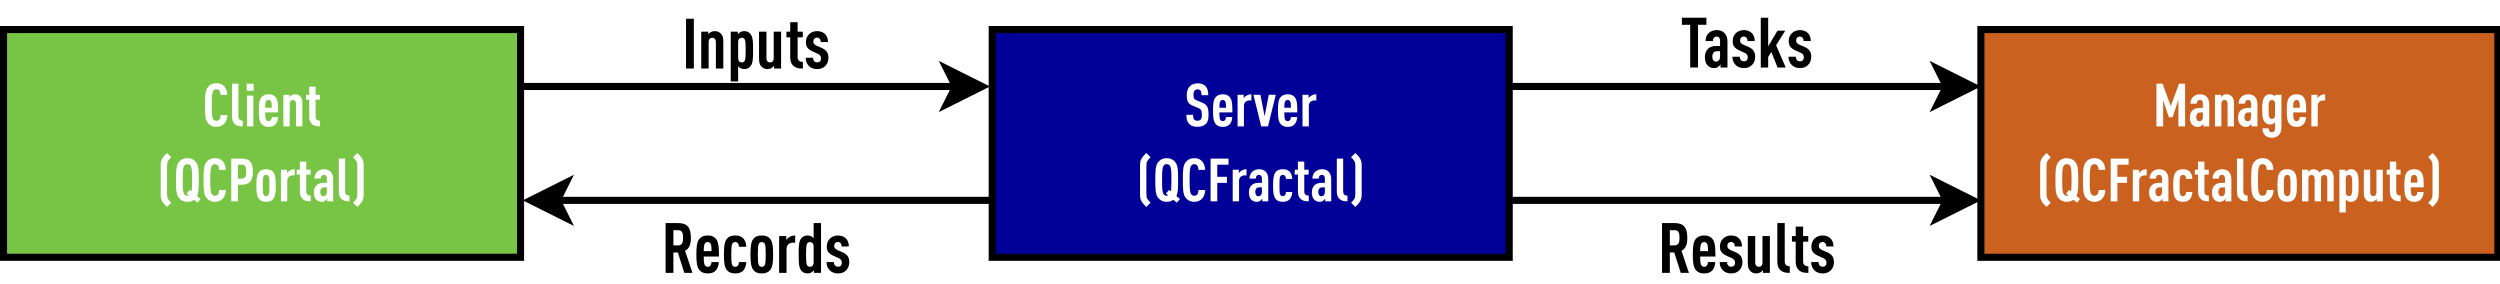
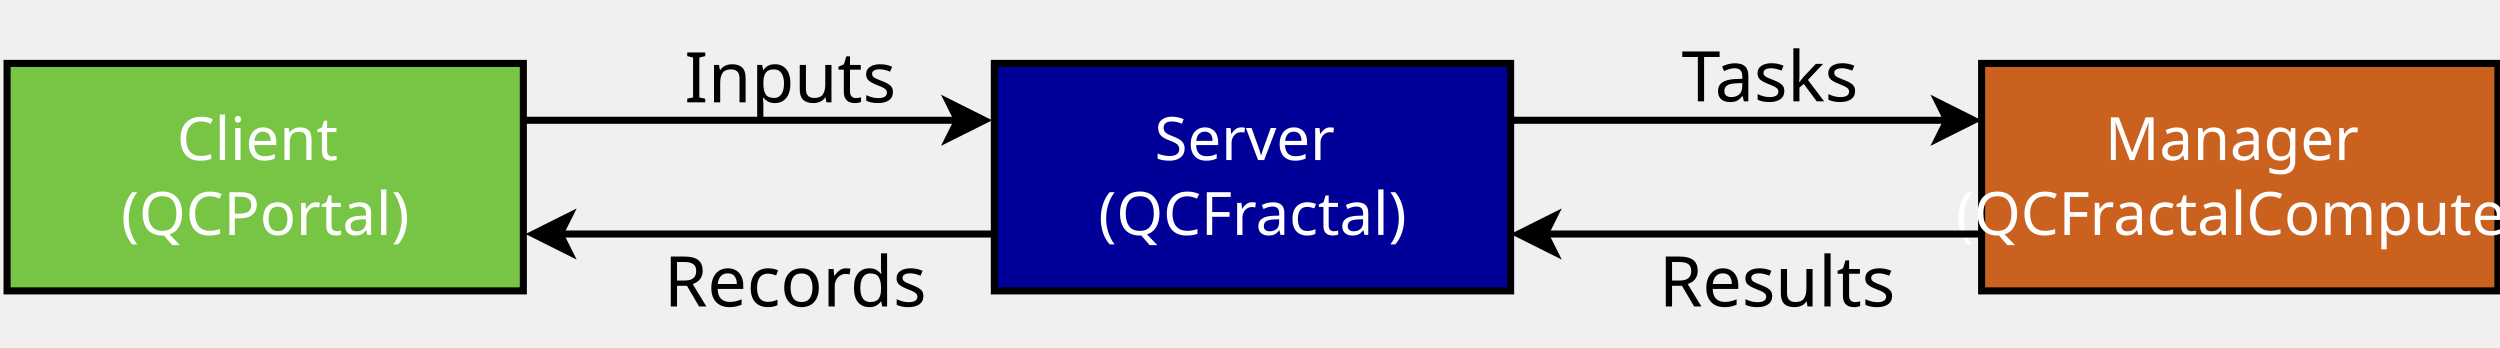
- <svg xmlns="http://www.w3.org/2000/svg" xmlns:xlink="http://www.w3.org/1999/xlink" width="706" height="80" viewBox="0 0 706 80">
-   <defs>
-     <g>
-       <g id="glyph-0-0">
- </g>
-       <g id="glyph-0-1">
-         <path d="M 7 -3.203 L 5.094 -3.203 C 5.078 -2.766 5.016 -2.328 4.812 -2.016 C 4.641 -1.75 4.375 -1.578 3.906 -1.578 C 3.453 -1.578 3.188 -1.766 3.016 -2.031 C 2.656 -2.609 2.594 -3.828 2.594 -6.031 C 2.594 -8.234 2.656 -9.453 3.016 -10.031 C 3.188 -10.297 3.453 -10.484 3.906 -10.484 C 4.375 -10.484 4.625 -10.312 4.797 -10.047 C 5 -9.734 5.062 -9.312 5.078 -8.875 L 6.984 -8.875 C 6.938 -9.938 6.609 -10.859 6.016 -11.422 C 5.469 -11.922 4.828 -12.188 3.906 -12.188 C 2.766 -12.188 2.078 -11.75 1.578 -11.172 C 0.672 -10.156 0.688 -8.391 0.688 -6.016 C 0.688 -3.641 0.672 -1.891 1.578 -0.875 C 2.078 -0.312 2.766 0.141 3.906 0.141 C 4.812 0.141 5.453 -0.141 6 -0.625 C 6.609 -1.188 6.969 -2.109 7 -3.203 Z M 7 -3.203 " />
-       </g>
-       <g id="glyph-0-2">
-         <path d="M 3.844 0 L 3.844 -1.609 C 3.016 -1.609 2.625 -2.016 2.625 -2.812 L 2.625 -12.062 L 0.828 -12.062 L 0.828 -2.703 C 0.828 -1.641 1.172 -0.969 1.734 -0.547 C 2.328 -0.078 3.016 0 3.844 0 Z M 3.844 0 " />
-       </g>
-       <g id="glyph-0-3">
-         <path d="M 2.672 0 L 2.672 -8.688 L 0.875 -8.688 L 0.875 0 Z M 2.766 -10.062 L 2.766 -12.047 L 0.781 -12.047 L 0.781 -10.062 Z M 2.766 -10.062 " />
-       </g>
-       <g id="glyph-0-4">
-         <path d="M 6.078 -3.953 C 6.062 -5.625 6.125 -7.438 5.266 -8.344 C 4.75 -8.906 4.094 -9.062 3.359 -9.062 C 2.625 -9.062 1.984 -8.891 1.438 -8.344 C 0.672 -7.594 0.609 -6.094 0.609 -4.469 C 0.609 -2.844 0.672 -1.359 1.438 -0.594 C 1.984 -0.047 2.547 0.141 3.375 0.141 C 4.156 0.141 4.844 -0.062 5.297 -0.578 C 5.812 -1.141 6.016 -1.875 6.047 -2.625 L 4.266 -2.625 C 4.266 -2.359 4.188 -2 4.047 -1.828 C 3.875 -1.609 3.672 -1.469 3.375 -1.469 C 3.047 -1.469 2.812 -1.625 2.672 -1.828 C 2.453 -2.156 2.406 -2.938 2.406 -3.953 Z M 4.281 -5.266 L 2.406 -5.266 C 2.406 -6.188 2.469 -6.859 2.672 -7.109 C 2.828 -7.312 3.031 -7.469 3.359 -7.469 C 3.672 -7.469 3.875 -7.312 4.031 -7.109 C 4.234 -6.859 4.281 -6.188 4.281 -5.266 Z M 4.281 -5.266 " />
-       </g>
-       <g id="glyph-0-5">
-         <path d="M 6.234 0 L 6.234 -6.438 C 6.234 -7.469 6.078 -7.953 5.719 -8.359 C 5.312 -8.844 4.828 -9.062 4.094 -9.062 C 3.781 -9.062 3.453 -8.984 3.203 -8.828 C 2.984 -8.703 2.766 -8.469 2.609 -8.266 L 2.609 -8.922 L 0.875 -8.922 L 0.875 0 L 2.672 0 L 2.672 -6.422 C 2.672 -7.109 3.062 -7.453 3.562 -7.453 C 4.047 -7.453 4.438 -7.109 4.438 -6.422 L 4.438 0 Z M 6.234 0 " />
-       </g>
-       <g id="glyph-0-6">
-         <path d="M 4.297 0 L 4.297 -1.609 C 3.453 -1.609 3.031 -1.984 3.031 -2.812 L 3.031 -7.547 L 4.266 -7.547 L 4.266 -8.922 L 3.031 -8.922 L 3.031 -11.219 L 1.234 -11.219 L 1.234 -8.922 L 0.328 -8.922 L 0.328 -7.547 L 1.234 -7.547 L 1.234 -2.703 C 1.234 -1.656 1.578 -0.984 2.141 -0.547 C 2.75 -0.062 3.453 0 4.297 0 Z M 4.297 0 " />
-       </g>
-       <g id="glyph-0-7">
-         <path d="M 3.797 0.391 C 3.406 0 3.078 -0.328 2.844 -0.75 C 2.672 -1.047 2.609 -1.531 2.609 -2.141 L 2.609 -9.922 C 2.609 -10.531 2.672 -11.016 2.844 -11.312 C 3.078 -11.734 3.406 -12.062 3.797 -12.453 L 2.594 -13.656 C 2.047 -13.109 1.578 -12.641 1.219 -12.031 C 0.859 -11.406 0.812 -10.703 0.812 -10.031 L 0.812 -2.031 C 0.812 -1.359 0.859 -0.656 1.219 -0.031 C 1.562 0.562 2.047 1.047 2.594 1.594 Z M 3.797 0.391 " />
-       </g>
-       <g id="glyph-0-8">
-         <path d="M 7.641 -0.656 L 6.641 -1.5 C 7.125 -2.562 7.125 -4.047 7.125 -6.031 C 7.125 -8.406 7.141 -10.156 6.25 -11.172 C 5.734 -11.75 5.062 -12.188 3.906 -12.188 C 2.766 -12.188 2.078 -11.75 1.578 -11.172 C 0.672 -10.156 0.688 -8.406 0.688 -6.031 C 0.688 -3.656 0.672 -1.891 1.578 -0.875 C 2.078 -0.312 2.766 0.141 3.906 0.141 C 4.719 0.141 5.312 -0.078 5.781 -0.438 L 6.766 0.391 Z M 5.234 -6.031 C 5.234 -4.406 5.219 -3.484 5.062 -2.828 L 4.578 -3.234 L 3.688 -2.188 L 4.312 -1.656 C 4.203 -1.594 4.078 -1.578 3.906 -1.578 C 3.453 -1.578 3.188 -1.766 3.016 -2.031 C 2.641 -2.609 2.594 -3.812 2.594 -6.031 C 2.594 -8.25 2.641 -9.453 3.016 -10.031 C 3.188 -10.297 3.453 -10.484 3.906 -10.484 C 4.375 -10.484 4.656 -10.297 4.828 -10.031 C 5.203 -9.453 5.234 -8.25 5.234 -6.031 Z M 5.234 -6.031 " />
-       </g>
-       <g id="glyph-0-9">
-         <path d="M 7.141 -8.406 C 7.141 -10.922 6.234 -12.062 4.047 -12.062 L 1.016 -12.062 L 1.016 0 L 2.906 0 L 2.906 -4.703 L 4.047 -4.703 C 6.328 -4.703 7.141 -5.969 7.141 -8.406 Z M 5.25 -8.391 C 5.25 -7.312 5.094 -6.422 4.078 -6.422 L 2.906 -6.422 L 2.906 -10.344 L 4.078 -10.344 C 5.094 -10.344 5.25 -9.453 5.25 -8.391 Z M 5.25 -8.391 " />
-       </g>
-       <g id="glyph-0-10">
-         <path d="M 6.094 -4.469 C 6.094 -5.984 6.031 -7.344 5.469 -8.125 C 4.953 -8.859 4.219 -9.062 3.359 -9.062 C 2.484 -9.062 1.766 -8.859 1.234 -8.125 C 0.672 -7.344 0.609 -5.984 0.609 -4.469 C 0.609 -2.969 0.672 -1.594 1.234 -0.812 C 1.766 -0.078 2.484 0.141 3.359 0.141 C 4.219 0.141 4.953 -0.078 5.469 -0.812 C 6.031 -1.594 6.094 -2.969 6.094 -4.469 Z M 4.297 -4.469 C 4.297 -3.156 4.281 -2.234 4.047 -1.828 C 3.891 -1.594 3.625 -1.469 3.359 -1.469 C 3.078 -1.469 2.812 -1.594 2.656 -1.828 C 2.422 -2.234 2.406 -3.156 2.406 -4.469 C 2.406 -5.797 2.422 -6.688 2.656 -7.094 C 2.812 -7.328 3.078 -7.469 3.359 -7.469 C 3.625 -7.469 3.891 -7.328 4.047 -7.094 C 4.281 -6.688 4.297 -5.797 4.297 -4.469 Z M 4.297 -4.469 " />
-       </g>
-       <g id="glyph-0-11">
-         <path d="M 4.781 -7.312 L 4.781 -9.062 C 4.25 -9.062 3.781 -8.922 3.391 -8.688 C 3.078 -8.5 2.797 -8.25 2.609 -7.984 L 2.609 -8.922 L 0.875 -8.922 L 0.875 0 L 2.672 0 L 2.672 -5.781 C 2.672 -6.734 3.312 -7.312 4.172 -7.312 Z M 4.781 -7.312 " />
-       </g>
-       <g id="glyph-0-12">
-         <path d="M 5.922 0 L 5.922 -6.297 C 5.922 -7.266 5.625 -7.922 5.156 -8.406 C 4.688 -8.875 4 -9.062 3.25 -9.062 C 2.531 -9.062 1.797 -8.75 1.375 -8.328 C 0.812 -7.781 0.609 -7.109 0.609 -6.406 L 2.406 -6.406 C 2.406 -6.781 2.484 -7.031 2.672 -7.234 C 2.812 -7.391 3 -7.484 3.266 -7.484 C 3.828 -7.484 4.125 -7.109 4.125 -6.453 L 4.125 -5.219 L 3.344 -5.219 C 2.297 -5.219 1.734 -5 1.281 -4.609 C 0.75 -4.125 0.453 -3.422 0.453 -2.609 C 0.453 -1.703 0.641 -1.031 1 -0.609 C 1.453 -0.078 1.938 0.141 2.672 0.141 C 3.141 0.141 3.422 0.016 3.688 -0.172 C 3.891 -0.312 4.078 -0.547 4.234 -0.766 L 4.234 0 Z M 4.125 -2.625 C 4.125 -1.891 3.719 -1.438 3.188 -1.438 C 2.578 -1.438 2.25 -1.875 2.25 -2.672 C 2.25 -3.031 2.391 -3.469 2.609 -3.672 C 2.859 -3.906 3.156 -3.953 3.547 -3.953 L 4.125 -3.953 Z M 4.125 -2.625 " />
-       </g>
-       <g id="glyph-0-13">
-         <path d="M 3.688 -2.031 L 3.688 -10.031 C 3.688 -10.703 3.625 -11.406 3.266 -12.031 C 2.938 -12.641 2.438 -13.109 1.906 -13.656 L 0.688 -12.453 C 1.078 -12.062 1.422 -11.734 1.641 -11.312 C 1.828 -11.016 1.891 -10.531 1.891 -9.922 L 1.891 -2.141 C 1.891 -1.531 1.828 -1.047 1.641 -0.75 C 1.422 -0.328 1.078 0 0.688 0.391 L 1.906 1.594 C 2.438 1.047 2.953 0.562 3.266 -0.031 C 3.625 -0.656 3.688 -1.359 3.688 -2.031 Z M 3.688 -2.031 " />
-       </g>
-       <g id="glyph-0-14">
-         <path d="M 9.109 0 L 9.109 -12.062 L 7.391 -12.062 L 5.062 -5.719 L 2.734 -12.062 L 1.016 -12.062 L 1.016 0 L 2.906 0 L 2.906 -7.438 L 4.516 -2.578 L 5.578 -2.578 L 7.219 -7.516 L 7.219 0 Z M 9.109 0 " />
-       </g>
-       <g id="glyph-0-15">
-         <path d="M 6.031 0.172 L 6.031 -8.922 L 4.297 -8.922 L 4.297 -8.344 C 4.172 -8.531 3.969 -8.719 3.781 -8.828 C 3.5 -8.984 3.188 -9.062 2.859 -9.062 C 2.094 -9.062 1.734 -8.875 1.328 -8.406 C 0.766 -7.734 0.609 -6.703 0.609 -4.797 C 0.609 -2.875 0.766 -1.859 1.328 -1.203 C 1.734 -0.734 2.109 -0.547 2.859 -0.547 C 3.219 -0.547 3.484 -0.594 3.719 -0.75 C 3.891 -0.844 4.078 -1.031 4.234 -1.234 L 4.234 0.281 C 4.234 0.844 4.172 1.172 3.984 1.391 C 3.828 1.562 3.609 1.672 3.344 1.672 C 3.062 1.672 2.844 1.578 2.688 1.406 C 2.5 1.188 2.438 0.891 2.438 0.562 L 0.656 0.562 C 0.656 1.297 0.859 1.984 1.406 2.531 C 1.891 3 2.594 3.219 3.344 3.219 C 4.062 3.219 4.812 2.953 5.266 2.484 C 5.766 2 6.031 1.328 6.031 0.172 Z M 4.234 -3.172 C 4.234 -2.797 4.156 -2.547 3.984 -2.359 C 3.828 -2.188 3.594 -2.094 3.344 -2.094 C 3.016 -2.094 2.844 -2.234 2.672 -2.453 C 2.406 -2.812 2.406 -3.672 2.406 -4.781 C 2.406 -5.875 2.406 -6.734 2.672 -7.094 C 2.844 -7.312 3.016 -7.469 3.344 -7.469 C 3.594 -7.469 3.812 -7.391 3.969 -7.219 C 4.125 -7.031 4.234 -6.766 4.234 -6.391 Z M 4.234 -3.172 " />
-       </g>
-       <g id="glyph-0-16">
-         <path d="M 6.078 -10.344 L 6.078 -12.062 L 1.016 -12.062 L 1.016 0 L 2.906 0 L 2.906 -5.219 L 5.641 -5.219 L 5.641 -6.922 L 2.906 -6.922 L 2.906 -10.344 Z M 6.078 -10.344 " />
-       </g>
-       <g id="glyph-0-17">
-         <path d="M 6.031 -2.625 L 4.25 -2.625 C 4.234 -2.328 4.203 -2.016 4.016 -1.781 C 3.875 -1.594 3.656 -1.469 3.359 -1.469 C 3.078 -1.469 2.812 -1.594 2.656 -1.828 C 2.422 -2.25 2.406 -3.156 2.406 -4.469 C 2.406 -5.797 2.422 -6.688 2.656 -7.094 C 2.812 -7.328 3.078 -7.469 3.359 -7.469 C 3.656 -7.469 3.875 -7.344 4.016 -7.141 C 4.203 -6.906 4.234 -6.594 4.25 -6.312 L 6.031 -6.312 C 5.984 -7.078 5.797 -7.891 5.234 -8.438 C 4.703 -8.922 4.109 -9.062 3.359 -9.062 C 2.5 -9.062 1.766 -8.859 1.234 -8.125 C 0.672 -7.344 0.609 -5.984 0.609 -4.469 C 0.609 -2.953 0.672 -1.578 1.234 -0.812 C 1.766 -0.078 2.5 0.141 3.359 0.141 C 4.156 0.141 4.797 -0.062 5.25 -0.531 C 5.734 -1.016 5.984 -1.781 6.031 -2.625 Z M 6.031 -2.625 " />
-       </g>
-       <g id="glyph-0-18">
-         <path d="M 9.812 0 L 9.812 -6.438 C 9.812 -7.469 9.641 -7.953 9.281 -8.359 C 8.875 -8.844 8.422 -9.062 7.594 -9.062 C 7.312 -9.062 6.906 -8.984 6.641 -8.828 C 6.344 -8.656 6.062 -8.406 5.844 -8.141 C 5.453 -8.703 4.812 -9.062 4.094 -9.062 C 3.781 -9.062 3.453 -8.984 3.203 -8.828 C 2.984 -8.703 2.766 -8.469 2.609 -8.266 L 2.609 -8.922 L 0.875 -8.922 L 0.875 0 L 2.672 0 L 2.672 -6.422 C 2.672 -7.109 3.062 -7.453 3.562 -7.453 C 4.047 -7.453 4.438 -7.109 4.438 -6.422 L 4.438 0 L 6.234 0 L 6.234 -6.422 C 6.234 -7.109 6.625 -7.453 7.109 -7.453 C 7.609 -7.453 8.016 -7.109 8.016 -6.422 L 8.016 0 Z M 9.812 0 " />
-       </g>
-       <g id="glyph-0-19">
-         <path d="M 6.297 -4.469 C 6.297 -6.406 6.266 -7.641 5.672 -8.359 C 5.266 -8.875 4.766 -9.062 4.094 -9.062 C 3.781 -9.062 3.453 -8.984 3.203 -8.828 C 3.016 -8.719 2.703 -8.438 2.609 -8.266 L 2.609 -8.922 L 0.875 -8.922 L 0.875 3.141 L 2.672 3.141 L 2.672 -0.578 C 2.812 -0.391 3.016 -0.203 3.203 -0.109 C 3.453 0.047 3.781 0.141 4.094 0.141 C 4.797 0.141 5.266 -0.062 5.672 -0.562 C 6.266 -1.281 6.297 -2.547 6.297 -4.469 Z M 4.5 -4.469 C 4.5 -3.156 4.484 -2.234 4.25 -1.828 C 4.094 -1.594 3.844 -1.469 3.578 -1.469 C 3.359 -1.469 3.109 -1.547 2.969 -1.688 C 2.781 -1.875 2.672 -2.156 2.672 -2.547 L 2.672 -6.391 C 2.672 -6.781 2.781 -7.047 2.969 -7.234 C 3.109 -7.391 3.359 -7.469 3.578 -7.469 C 3.844 -7.469 4.094 -7.328 4.25 -7.094 C 4.484 -6.688 4.5 -5.797 4.5 -4.469 Z M 4.5 -4.469 " />
-       </g>
-       <g id="glyph-0-20">
-         <path d="M 6.188 0 L 6.188 -8.922 L 4.391 -8.922 L 4.391 -2.5 C 4.391 -1.812 4 -1.469 3.5 -1.469 C 3.016 -1.469 2.625 -1.812 2.625 -2.5 L 2.625 -8.922 L 0.828 -8.922 L 0.828 -2.484 C 0.828 -1.453 0.984 -0.969 1.344 -0.562 C 1.75 -0.078 2.234 0.141 2.969 0.141 C 3.281 0.141 3.609 0.031 3.859 -0.125 C 4.078 -0.234 4.312 -0.469 4.469 -0.672 L 4.469 0 Z M 6.188 0 " />
-       </g>
-       <g id="glyph-0-21">
-         <path d="M 6.844 -3.344 C 6.844 -5.375 6.453 -6.125 5.016 -6.719 L 3.594 -7.297 C 2.75 -7.641 2.594 -7.938 2.594 -8.922 C 2.594 -9.453 2.688 -9.859 2.906 -10.109 C 3.094 -10.312 3.344 -10.453 3.719 -10.453 C 4.125 -10.453 4.406 -10.312 4.578 -10.094 C 4.828 -9.766 4.859 -9.344 4.859 -8.812 L 6.766 -8.812 C 6.766 -9.953 6.531 -10.828 5.906 -11.438 C 5.422 -11.906 4.703 -12.156 3.75 -12.156 C 2.875 -12.156 2.203 -11.891 1.672 -11.438 C 1.016 -10.844 0.688 -9.953 0.688 -8.875 C 0.688 -7.016 1.156 -6.344 2.375 -5.844 L 3.812 -5.25 C 4.75 -4.875 4.953 -4.562 4.953 -3.266 C 4.953 -2.625 4.875 -2.219 4.625 -1.938 C 4.438 -1.703 4.156 -1.594 3.703 -1.594 C 3.281 -1.594 3 -1.734 2.828 -1.906 C 2.562 -2.219 2.484 -2.625 2.484 -3.266 L 0.594 -3.266 C 0.594 -2 0.797 -1.25 1.375 -0.672 C 1.875 -0.172 2.656 0.125 3.703 0.125 C 4.781 0.125 5.578 -0.203 6.062 -0.672 C 6.672 -1.266 6.844 -2.094 6.844 -3.344 Z M 6.844 -3.344 " />
-       </g>
-       <g id="glyph-0-22">
-         <path d="M 6.391 -8.922 L 4.406 -8.922 L 3.234 -2.844 L 2.047 -8.922 L 0.062 -8.922 L 2.281 0 L 4.188 0 Z M 6.391 -8.922 " />
-       </g>
-       <g id="glyph-1-0">
- </g>
-       <g id="glyph-1-1">
-         <path d="M 3.391 0 L 3.391 -14.062 L 1.188 -14.062 L 1.188 0 Z M 3.391 0 " />
-       </g>
-       <g id="glyph-1-2">
-         <path d="M 7.266 0 L 7.266 -7.5 C 7.266 -8.703 7.094 -9.281 6.672 -9.75 C 6.203 -10.312 5.625 -10.562 4.781 -10.562 C 4.406 -10.562 4.031 -10.469 3.734 -10.297 C 3.469 -10.156 3.219 -9.875 3.047 -9.641 L 3.047 -10.406 L 1.031 -10.406 L 1.031 0 L 3.125 0 L 3.125 -7.484 C 3.125 -8.297 3.578 -8.688 4.141 -8.688 C 4.719 -8.688 5.172 -8.297 5.172 -7.484 L 5.172 0 Z M 7.266 0 " />
-       </g>
-       <g id="glyph-1-3">
-         <path d="M 7.344 -5.219 C 7.344 -7.469 7.312 -8.906 6.609 -9.75 C 6.141 -10.344 5.547 -10.562 4.781 -10.562 C 4.406 -10.562 4.031 -10.469 3.734 -10.297 C 3.516 -10.172 3.156 -9.828 3.047 -9.641 L 3.047 -10.406 L 1.031 -10.406 L 1.031 3.656 L 3.125 3.656 L 3.125 -0.672 C 3.281 -0.453 3.516 -0.234 3.734 -0.125 C 4.031 0.062 4.406 0.156 4.781 0.156 C 5.594 0.156 6.141 -0.078 6.609 -0.656 C 7.312 -1.5 7.344 -2.969 7.344 -5.219 Z M 5.25 -5.219 C 5.25 -3.672 5.234 -2.609 4.953 -2.141 C 4.781 -1.859 4.484 -1.719 4.172 -1.719 C 3.906 -1.719 3.641 -1.797 3.453 -1.969 C 3.234 -2.188 3.125 -2.516 3.125 -2.969 L 3.125 -7.453 C 3.125 -7.906 3.234 -8.219 3.453 -8.438 C 3.641 -8.609 3.906 -8.703 4.172 -8.703 C 4.484 -8.703 4.781 -8.547 4.953 -8.281 C 5.234 -7.797 5.25 -6.75 5.25 -5.219 Z M 5.25 -5.219 " />
-       </g>
-       <g id="glyph-1-4">
-         <path d="M 7.203 0 L 7.203 -10.406 L 5.109 -10.406 L 5.109 -2.922 C 5.109 -2.109 4.656 -1.719 4.094 -1.719 C 3.516 -1.719 3.062 -2.109 3.062 -2.922 L 3.062 -10.406 L 0.969 -10.406 L 0.969 -2.906 C 0.969 -1.703 1.141 -1.125 1.562 -0.656 C 2.031 -0.094 2.609 0.156 3.453 0.156 C 3.828 0.156 4.203 0.047 4.5 -0.141 C 4.766 -0.281 5.031 -0.547 5.219 -0.797 L 5.219 0 Z M 7.203 0 " />
-       </g>
-       <g id="glyph-1-5">
-         <path d="M 5.016 0 L 5.016 -1.875 C 4.031 -1.875 3.531 -2.312 3.531 -3.281 L 3.531 -8.812 L 4.984 -8.812 L 4.984 -10.406 L 3.531 -10.406 L 3.531 -13.078 L 1.438 -13.078 L 1.438 -10.406 L 0.375 -10.406 L 0.375 -8.812 L 1.438 -8.812 L 1.438 -3.156 C 1.438 -1.938 1.844 -1.141 2.484 -0.625 C 3.203 -0.078 4.031 0 5.016 0 Z M 5.016 0 " />
-       </g>
-       <g id="glyph-1-6">
-         <path d="M 6.953 -3 C 6.953 -3.719 6.797 -4.312 6.516 -4.703 C 6.188 -5.188 5.703 -5.531 5 -5.844 L 3.609 -6.438 C 3.266 -6.594 2.984 -6.812 2.844 -7.031 C 2.719 -7.203 2.688 -7.391 2.688 -7.641 C 2.688 -7.953 2.781 -8.234 2.984 -8.438 C 3.156 -8.609 3.438 -8.734 3.75 -8.734 C 4.031 -8.734 4.281 -8.625 4.484 -8.406 C 4.688 -8.203 4.781 -7.922 4.781 -7.469 L 6.828 -7.469 C 6.828 -8.516 6.5 -9.25 5.938 -9.781 C 5.406 -10.297 4.625 -10.562 3.75 -10.562 C 2.891 -10.562 2.078 -10.266 1.5 -9.703 C 0.953 -9.125 0.594 -8.469 0.594 -7.469 C 0.594 -6.891 0.688 -6.422 0.922 -6.047 C 1.219 -5.562 1.734 -5.156 2.453 -4.844 L 3.828 -4.219 C 4.203 -4.062 4.484 -3.875 4.641 -3.641 C 4.797 -3.391 4.859 -3.156 4.859 -2.859 C 4.859 -2.531 4.766 -2.219 4.562 -2.031 C 4.328 -1.812 4.094 -1.734 3.75 -1.734 C 3.469 -1.734 3.156 -1.844 2.969 -2.047 C 2.719 -2.297 2.609 -2.625 2.609 -3.047 L 0.531 -3.047 C 0.531 -2.047 0.844 -1.328 1.469 -0.688 C 2 -0.141 2.859 0.156 3.75 0.156 C 4.641 0.156 5.391 -0.062 6.031 -0.688 C 6.562 -1.219 6.953 -1.969 6.953 -3 Z M 6.953 -3 " />
-       </g>
-       <g id="glyph-1-7">
-         <path d="M 8.781 0 L 6.688 -6.234 C 7.984 -6.938 8.328 -8.172 8.328 -9.922 C 8.328 -12.812 7.312 -14.062 4.734 -14.062 L 1.188 -14.062 L 1.188 0 L 3.391 0 L 3.391 -5.766 L 4.641 -5.766 L 6.484 0 Z M 6.125 -9.922 C 6.125 -8.75 5.938 -7.766 4.766 -7.766 L 3.391 -7.766 L 3.391 -12.062 L 4.766 -12.062 C 5.938 -12.062 6.125 -11.078 6.125 -9.922 Z M 6.125 -9.922 " />
-       </g>
-       <g id="glyph-1-8">
-         <path d="M 7.094 -4.609 C 7.078 -6.562 7.156 -8.672 6.141 -9.734 C 5.531 -10.391 4.781 -10.562 3.906 -10.562 C 3.062 -10.562 2.312 -10.375 1.672 -9.734 C 0.797 -8.844 0.719 -7.109 0.719 -5.219 C 0.719 -3.312 0.797 -1.578 1.672 -0.688 C 2.312 -0.062 2.969 0.156 3.938 0.156 C 4.844 0.156 5.656 -0.078 6.188 -0.672 C 6.781 -1.328 7.016 -2.188 7.047 -3.062 L 4.984 -3.062 C 4.984 -2.75 4.875 -2.328 4.719 -2.141 C 4.516 -1.875 4.281 -1.719 3.938 -1.719 C 3.562 -1.719 3.281 -1.891 3.125 -2.141 C 2.859 -2.516 2.797 -3.422 2.797 -4.609 Z M 5 -6.141 L 2.797 -6.141 C 2.797 -7.203 2.891 -8 3.125 -8.297 C 3.297 -8.531 3.531 -8.703 3.906 -8.703 C 4.281 -8.703 4.516 -8.531 4.703 -8.297 C 4.938 -8 5 -7.203 5 -6.141 Z M 5 -6.141 " />
-       </g>
-       <g id="glyph-1-9">
-         <path d="M 7.031 -3.062 L 4.953 -3.062 C 4.938 -2.703 4.891 -2.344 4.688 -2.078 C 4.516 -1.859 4.266 -1.719 3.906 -1.719 C 3.594 -1.719 3.281 -1.859 3.094 -2.141 C 2.828 -2.625 2.797 -3.672 2.797 -5.219 C 2.797 -6.75 2.828 -7.797 3.094 -8.281 C 3.281 -8.547 3.594 -8.703 3.906 -8.703 C 4.266 -8.703 4.516 -8.578 4.688 -8.328 C 4.891 -8.062 4.938 -7.688 4.953 -7.359 L 7.031 -7.359 C 6.969 -8.25 6.75 -9.203 6.109 -9.828 C 5.484 -10.406 4.797 -10.562 3.906 -10.562 C 2.922 -10.562 2.047 -10.328 1.438 -9.484 C 0.797 -8.578 0.719 -6.969 0.719 -5.219 C 0.719 -3.438 0.797 -1.844 1.438 -0.953 C 2.047 -0.094 2.922 0.156 3.906 0.156 C 4.844 0.156 5.594 -0.078 6.125 -0.609 C 6.688 -1.188 6.969 -2.078 7.031 -3.062 Z M 7.031 -3.062 " />
-       </g>
-       <g id="glyph-1-10">
-         <path d="M 7.109 -5.219 C 7.109 -6.969 7.031 -8.578 6.375 -9.484 C 5.766 -10.328 4.922 -10.562 3.906 -10.562 C 2.906 -10.562 2.047 -10.328 1.438 -9.484 C 0.797 -8.578 0.719 -6.969 0.719 -5.219 C 0.719 -3.453 0.797 -1.859 1.438 -0.953 C 2.047 -0.094 2.906 0.156 3.906 0.156 C 4.922 0.156 5.766 -0.094 6.375 -0.953 C 7.031 -1.859 7.109 -3.453 7.109 -5.219 Z M 5.016 -5.219 C 5.016 -3.672 5 -2.609 4.719 -2.141 C 4.547 -1.859 4.219 -1.719 3.906 -1.719 C 3.594 -1.719 3.281 -1.859 3.094 -2.141 C 2.828 -2.609 2.797 -3.672 2.797 -5.219 C 2.797 -6.75 2.828 -7.797 3.094 -8.281 C 3.281 -8.547 3.594 -8.703 3.906 -8.703 C 4.219 -8.703 4.547 -8.547 4.719 -8.281 C 5 -7.797 5.016 -6.75 5.016 -5.219 Z M 5.016 -5.219 " />
-       </g>
-       <g id="glyph-1-11">
-         <path d="M 5.562 -8.531 L 5.562 -10.562 C 4.953 -10.562 4.406 -10.406 3.953 -10.125 C 3.594 -9.922 3.266 -9.625 3.047 -9.297 L 3.047 -10.406 L 1.031 -10.406 L 1.031 0 L 3.125 0 L 3.125 -6.734 C 3.125 -7.859 3.875 -8.531 4.859 -8.531 Z M 5.562 -8.531 " />
-       </g>
-       <g id="glyph-1-12">
-         <path d="M 7.031 0 L 7.031 -14.062 L 4.938 -14.062 L 4.938 -9.734 C 4.781 -9.953 4.547 -10.172 4.328 -10.297 C 4.031 -10.469 3.656 -10.562 3.281 -10.562 C 2.469 -10.562 1.922 -10.328 1.438 -9.75 C 0.75 -8.906 0.719 -7.469 0.719 -5.219 C 0.719 -2.969 0.75 -1.5 1.438 -0.656 C 1.922 -0.062 2.516 0.156 3.281 0.156 C 3.656 0.156 4.031 0.047 4.328 -0.141 C 4.547 -0.25 4.891 -0.594 5.016 -0.797 L 5.016 0 Z M 4.938 -2.969 C 4.938 -2.516 4.812 -2.188 4.609 -1.969 C 4.422 -1.797 4.141 -1.719 3.891 -1.719 C 3.578 -1.719 3.281 -1.859 3.094 -2.141 C 2.828 -2.609 2.797 -3.672 2.797 -5.219 C 2.797 -6.75 2.828 -7.797 3.094 -8.281 C 3.281 -8.547 3.578 -8.703 3.891 -8.703 C 4.141 -8.703 4.422 -8.609 4.609 -8.438 C 4.812 -8.219 4.938 -7.906 4.938 -7.453 Z M 4.938 -2.969 " />
-       </g>
-       <g id="glyph-1-13">
-         <path d="M 7.344 -12.062 L 7.344 -14.062 L 0.422 -14.062 L 0.422 -12.062 L 2.766 -12.062 L 2.766 0 L 4.984 0 L 4.984 -12.062 Z M 7.344 -12.062 " />
-       </g>
-       <g id="glyph-1-14">
-         <path d="M 6.906 0 L 6.906 -7.344 C 6.906 -8.469 6.562 -9.25 6 -9.797 C 5.469 -10.344 4.656 -10.562 3.797 -10.562 C 2.938 -10.562 2.094 -10.203 1.594 -9.719 C 0.953 -9.062 0.719 -8.297 0.719 -7.469 L 2.797 -7.469 C 2.797 -7.906 2.906 -8.203 3.125 -8.438 C 3.281 -8.609 3.5 -8.734 3.812 -8.734 C 4.469 -8.734 4.812 -8.297 4.812 -7.531 L 4.812 -6.078 L 3.891 -6.078 C 2.688 -6.078 2.016 -5.828 1.5 -5.375 C 0.875 -4.812 0.531 -3.984 0.531 -3.047 C 0.531 -2 0.75 -1.203 1.172 -0.719 C 1.703 -0.094 2.25 0.156 3.125 0.156 C 3.656 0.156 3.984 0.016 4.312 -0.203 C 4.547 -0.359 4.766 -0.625 4.938 -0.891 L 4.938 0 Z M 4.812 -3.062 C 4.812 -2.219 4.344 -1.672 3.719 -1.672 C 3 -1.672 2.625 -2.188 2.625 -3.125 C 2.625 -3.531 2.781 -4.047 3.047 -4.281 C 3.344 -4.562 3.672 -4.609 4.125 -4.609 L 4.812 -4.609 Z M 4.812 -3.062 " />
-       </g>
-       <g id="glyph-1-15">
-         <path d="M 8.078 0 L 5.359 -6.281 L 7.938 -10.406 L 5.75 -10.406 L 3.125 -5.969 L 3.125 -14.062 L 1.031 -14.062 L 1.031 0 L 3.125 0 L 3.125 -2.984 L 4.016 -4.391 L 5.766 0 Z M 8.078 0 " />
-       </g>
-       <g id="glyph-1-16">
-         <path d="M 4.484 0 L 4.484 -1.875 C 3.516 -1.875 3.062 -2.344 3.062 -3.281 L 3.062 -14.062 L 0.969 -14.062 L 0.969 -3.156 C 0.969 -1.922 1.359 -1.125 2.016 -0.625 C 2.703 -0.094 3.516 0 4.484 0 Z M 4.484 0 " />
-       </g>
-     </g>
-   </defs>
-   <rect x="-70.6" y="-8" width="847.2" height="96" fill="rgb(100%, 100%, 100%)" fill-opacity="1" />
-   <path fill-rule="evenodd" fill="rgb(47.059%, 76.863%, 26.667%)" fill-opacity="1" stroke-width="0.1" stroke-linecap="butt" stroke-linejoin="miter" stroke="rgb(0%, 0%, 0%)" stroke-opacity="1" stroke-miterlimit="10" d="M 6.4 11.317 L 13.7 11.317 L 13.7 14.533 L 6.4 14.533 Z M 6.4 11.317 " transform="matrix(20, 0, 0, 20, -127, -218)" />
-   <g fill="rgb(100%, 100%, 100%)" fill-opacity="1">
-     <use xlink:href="#glyph-0-1" x="57.203" y="35.688" />
-     <use xlink:href="#glyph-0-2" x="64.703" y="35.688" />
-     <use xlink:href="#glyph-0-3" x="68.87" y="35.688" />
-     <use xlink:href="#glyph-0-4" x="72.481" y="35.688" />
-     <use xlink:href="#glyph-0-5" x="79.148" y="35.688" />
-     <use xlink:href="#glyph-0-6" x="86.092" y="35.688" />
+ <svg xmlns="http://www.w3.org/2000/svg" width="36cm" height="5cm" viewBox="126 217 707 81">
+   <g>
+     <rect style="fill: #78c444" x="128" y="226.334" width="146" height="64.333" />
+     <rect style="fill: none; fill-opacity:0; stroke-width: 2; stroke: #000000" x="128" y="226.334" width="146" height="64.333" />
+     <text font-size="16.933" style="fill: #ffffff;text-anchor:middle;font-family:DINCond-Bold;font-style:normal;font-weight:500" x="201" y="253.675">
+       <tspan x="201" y="253.675">Client</tspan>
+       <tspan x="201" y="274.841">(QCPortal)</tspan>
+     </text>
  </g>
-   <g fill="rgb(100%, 100%, 100%)" fill-opacity="1">
-     <use xlink:href="#glyph-0-7" x="44.566" y="56.852" />
-     <use xlink:href="#glyph-0-8" x="49.011" y="56.852" />
-     <use xlink:href="#glyph-0-1" x="56.789" y="56.852" />
-     <use xlink:href="#glyph-0-9" x="64.289" y="56.852" />
-     <use xlink:href="#glyph-0-10" x="71.789" y="56.852" />
-     <use xlink:href="#glyph-0-11" x="78.455" y="56.852" />
-     <use xlink:href="#glyph-0-6" x="83.455" y="56.852" />
-     <use xlink:href="#glyph-0-12" x="88.178" y="56.852" />
-     <use xlink:href="#glyph-0-2" x="94.844" y="56.852" />
-     <use xlink:href="#glyph-0-13" x="99.011" y="56.852" />
+   <g>
+     <rect style="fill: #ca611f" x="686.4" y="226.334" width="146" height="64.333" />
+     <rect style="fill: none; fill-opacity:0; stroke-width: 2; stroke: #000000" x="686.4" y="226.334" width="146" height="64.333" />
+     <text font-size="16.933" style="fill: #ffffff;text-anchor:middle;font-family:DINCond-Bold;font-style:normal;font-weight:500" x="759.4" y="253.675">
+       <tspan x="759.4" y="253.675">Manager</tspan>
+       <tspan x="759.4" y="274.841">(QCFractalCompute)</tspan>
+     </text>
  </g>
-   <path fill-rule="evenodd" fill="rgb(79.216%, 38.039%, 12.157%)" fill-opacity="1" stroke-width="0.1" stroke-linecap="butt" stroke-linejoin="miter" stroke="rgb(0%, 0%, 0%)" stroke-opacity="1" stroke-miterlimit="10" d="M 34.32 11.317 L 41.62 11.317 L 41.62 14.533 L 34.32 14.533 Z M 34.32 11.317 " transform="matrix(20, 0, 0, 20, -127, -218)" />
-   <g fill="rgb(100%, 100%, 100%)" fill-opacity="1">
-     <use xlink:href="#glyph-0-14" x="607.965" y="35.688" />
-     <use xlink:href="#glyph-0-12" x="617.965" y="35.688" />
-     <use xlink:href="#glyph-0-5" x="624.632" y="35.688" />
-     <use xlink:href="#glyph-0-12" x="631.576" y="35.688" />
-     <use xlink:href="#glyph-0-15" x="638.243" y="35.688" />
-     <use xlink:href="#glyph-0-4" x="645.187" y="35.688" />
-     <use xlink:href="#glyph-0-11" x="651.854" y="35.688" />
+   <g>
+     <rect style="fill: #000099" x="407.2" y="226.334" width="146" height="64.333" />
+     <rect style="fill: none; fill-opacity:0; stroke-width: 2; stroke: #000000" x="407.2" y="226.334" width="146" height="64.333" />
+     <text font-size="16.933" style="fill: #ffffff;text-anchor:middle;font-family:DINCond-Bold;font-style:normal;font-weight:500" x="480.2" y="253.675">
+       <tspan x="480.2" y="253.675">Server</tspan>
+       <tspan x="480.2" y="274.841">(QCFractal)</tspan>
+     </text>
  </g>
-   <g fill="rgb(100%, 100%, 100%)" fill-opacity="1">
-     <use xlink:href="#glyph-0-7" x="575.328" y="56.852" />
-     <use xlink:href="#glyph-0-8" x="579.773" y="56.852" />
-     <use xlink:href="#glyph-0-1" x="587.55" y="56.852" />
-     <use xlink:href="#glyph-0-16" x="595.05" y="56.852" />
-     <use xlink:href="#glyph-0-11" x="601.439" y="56.852" />
-     <use xlink:href="#glyph-0-12" x="606.439" y="56.852" />
-     <use xlink:href="#glyph-0-17" x="613.106" y="56.852" />
-     <use xlink:href="#glyph-0-6" x="619.495" y="56.852" />
-     <use xlink:href="#glyph-0-12" x="624.217" y="56.852" />
-     <use xlink:href="#glyph-0-2" x="630.884" y="56.852" />
-     <use xlink:href="#glyph-0-1" x="635.05" y="56.852" />
-     <use xlink:href="#glyph-0-10" x="642.55" y="56.852" />
-     <use xlink:href="#glyph-0-18" x="649.217" y="56.852" />
-     <use xlink:href="#glyph-0-19" x="659.773" y="56.852" />
-     <use xlink:href="#glyph-0-20" x="666.717" y="56.852" />
-     <use xlink:href="#glyph-0-6" x="673.661" y="56.852" />
-     <use xlink:href="#glyph-0-4" x="678.384" y="56.852" />
-     <use xlink:href="#glyph-0-13" x="685.05" y="56.852" />
+   <g>
+     <line style="fill: none; fill-opacity:0; stroke-width: 2; stroke: #000000" x1="273.382" y1="242.416" x2="396.846" y2="242.416" />
+     <polygon style="fill: #000000" points="404.346,242.416 394.346,247.416 396.846,242.416 394.346,237.416 " />
+     <polygon style="fill: none; fill-opacity:0; stroke-width: 2; stroke: #000000" points="404.346,242.416 394.346,247.416 396.846,242.416 394.346,237.416 " />
  </g>
-   <path fill-rule="evenodd" fill="rgb(0%, 0%, 60%)" fill-opacity="1" stroke-width="0.1" stroke-linecap="butt" stroke-linejoin="miter" stroke="rgb(0%, 0%, 0%)" stroke-opacity="1" stroke-miterlimit="10" d="M 20.36 11.317 L 27.66 11.317 L 27.66 14.533 L 20.36 14.533 Z M 20.36 11.317 " transform="matrix(20, 0, 0, 20, -127, -218)" />
-   <g fill="rgb(100%, 100%, 100%)" fill-opacity="1">
-     <use xlink:href="#glyph-0-21" x="334.449" y="35.688" />
-     <use xlink:href="#glyph-0-4" x="341.949" y="35.688" />
-     <use xlink:href="#glyph-0-11" x="348.616" y="35.688" />
-     <use xlink:href="#glyph-0-22" x="353.894" y="35.688" />
-     <use xlink:href="#glyph-0-4" x="360.283" y="35.688" />
-     <use xlink:href="#glyph-0-11" x="366.949" y="35.688" />
+   <g>
+     <line style="fill: none; fill-opacity:0; stroke-width: 2; stroke: #000000" x1="407.818" y1="274.584" x2="284.354" y2="274.584" />
+     <polygon style="fill: #000000" points="276.854,274.584 286.854,269.584 284.354,274.584 286.854,279.584 " />
+     <polygon style="fill: none; fill-opacity:0; stroke-width: 2; stroke: #000000" points="276.854,274.584 286.854,269.584 284.354,274.584 286.854,279.584 " />
  </g>
-   <g fill="rgb(100%, 100%, 100%)" fill-opacity="1">
-     <use xlink:href="#glyph-0-7" x="321.129" y="56.852" />
-     <use xlink:href="#glyph-0-8" x="325.573" y="56.852" />
-     <use xlink:href="#glyph-0-1" x="333.351" y="56.852" />
-     <use xlink:href="#glyph-0-16" x="340.851" y="56.852" />
-     <use xlink:href="#glyph-0-11" x="347.24" y="56.852" />
-     <use xlink:href="#glyph-0-12" x="352.24" y="56.852" />
-     <use xlink:href="#glyph-0-17" x="358.907" y="56.852" />
-     <use xlink:href="#glyph-0-6" x="365.296" y="56.852" />
-     <use xlink:href="#glyph-0-12" x="370.018" y="56.852" />
-     <use xlink:href="#glyph-0-2" x="376.684" y="56.852" />
-     <use xlink:href="#glyph-0-13" x="380.851" y="56.852" />
+   <g>
+     <line style="fill: none; fill-opacity:0; stroke-width: 2; stroke: #000000" x1="553.2" y1="242.416" x2="676.664" y2="242.416" />
+     <polygon style="fill: #000000" points="684.164,242.416 674.164,247.416 676.664,242.416 674.164,237.416 " />
+     <polygon style="fill: none; fill-opacity:0; stroke-width: 2; stroke: #000000" points="684.164,242.416 674.164,247.416 676.664,242.416 674.164,237.416 " />
  </g>
-   <path fill="none" stroke-width="0.1" stroke-linecap="butt" stroke-linejoin="miter" stroke="rgb(0%, 0%, 0%)" stroke-opacity="1" stroke-miterlimit="10" d="M 13.669 12.121 L 19.842 12.121 " transform="matrix(20, 0, 0, 20, -127, -218)" />
-   <path fill-rule="evenodd" fill="rgb(0%, 0%, 0%)" fill-opacity="1" stroke-width="0.1" stroke-linecap="butt" stroke-linejoin="miter" stroke="rgb(0%, 0%, 0%)" stroke-opacity="1" stroke-miterlimit="10" d="M 20.217 12.121 L 19.717 12.371 L 19.842 12.121 L 19.717 11.871 Z M 20.217 12.121 " transform="matrix(20, 0, 0, 20, -127, -218)" />
-   <path fill="none" stroke-width="0.1" stroke-linecap="butt" stroke-linejoin="miter" stroke="rgb(0%, 0%, 0%)" stroke-opacity="1" stroke-miterlimit="10" d="M 20.391 13.729 L 14.218 13.729 " transform="matrix(20, 0, 0, 20, -127, -218)" />
-   <path fill-rule="evenodd" fill="rgb(0%, 0%, 0%)" fill-opacity="1" stroke-width="0.1" stroke-linecap="butt" stroke-linejoin="miter" stroke="rgb(0%, 0%, 0%)" stroke-opacity="1" stroke-miterlimit="10" d="M 13.843 13.729 L 14.343 13.479 L 14.218 13.729 L 14.343 13.979 Z M 13.843 13.729 " transform="matrix(20, 0, 0, 20, -127, -218)" />
-   <path fill="none" stroke-width="0.1" stroke-linecap="butt" stroke-linejoin="miter" stroke="rgb(0%, 0%, 0%)" stroke-opacity="1" stroke-miterlimit="10" d="M 27.66 12.121 L 33.833 12.121 " transform="matrix(20, 0, 0, 20, -127, -218)" />
-   <path fill-rule="evenodd" fill="rgb(0%, 0%, 0%)" fill-opacity="1" stroke-width="0.1" stroke-linecap="butt" stroke-linejoin="miter" stroke="rgb(0%, 0%, 0%)" stroke-opacity="1" stroke-miterlimit="10" d="M 34.208 12.121 L 33.708 12.371 L 33.833 12.121 L 33.708 11.871 Z M 34.208 12.121 " transform="matrix(20, 0, 0, 20, -127, -218)" />
-   <path fill="none" stroke-width="0.1" stroke-linecap="butt" stroke-linejoin="miter" stroke="rgb(0%, 0%, 0%)" stroke-opacity="1" stroke-miterlimit="10" d="M 27.66 13.729 L 33.833 13.729 " transform="matrix(20, 0, 0, 20, -127, -218)" />
-   <path fill-rule="evenodd" fill="rgb(0%, 0%, 0%)" fill-opacity="1" stroke-width="0.1" stroke-linecap="butt" stroke-linejoin="miter" stroke="rgb(0%, 0%, 0%)" stroke-opacity="1" stroke-miterlimit="10" d="M 34.208 13.729 L 33.708 13.979 L 33.833 13.729 L 33.708 13.479 Z M 34.208 13.729 " transform="matrix(20, 0, 0, 20, -127, -218)" />
-   <g fill="rgb(0%, 0%, 0%)" fill-opacity="1">
-     <use xlink:href="#glyph-1-1" x="192.551" y="19.352" />
-     <use xlink:href="#glyph-1-2" x="196.995" y="19.352" />
-     <use xlink:href="#glyph-1-3" x="205.329" y="19.352" />
-     <use xlink:href="#glyph-1-4" x="213.384" y="19.352" />
-     <use xlink:href="#glyph-1-5" x="221.717" y="19.352" />
-     <use xlink:href="#glyph-1-6" x="226.995" y="19.352" />
+   <g>
+     <line style="fill: none; fill-opacity:0; stroke-width: 2; stroke: #000000" x1="562.936" y1="274.584" x2="686.4" y2="274.584" />
+     <polygon style="fill: #000000" points="555.436,274.584 565.436,269.584 562.936,274.584 565.436,279.584 " />
+     <polygon style="fill: none; fill-opacity:0; stroke-width: 2; stroke: #000000" points="555.436,274.584 565.436,269.584 562.936,274.584 565.436,279.584 " />
  </g>
-   <g fill="rgb(0%, 0%, 0%)" fill-opacity="1">
-     <use xlink:href="#glyph-1-7" x="186.773" y="77.063" />
-     <use xlink:href="#glyph-1-8" x="195.94" y="77.063" />
-     <use xlink:href="#glyph-1-9" x="203.718" y="77.063" />
-     <use xlink:href="#glyph-1-10" x="211.218" y="77.063" />
-     <use xlink:href="#glyph-1-11" x="218.996" y="77.063" />
-     <use xlink:href="#glyph-1-12" x="224.829" y="77.063" />
-     <use xlink:href="#glyph-1-6" x="232.885" y="77.063" />
-   </g>
-   <g fill="rgb(0%, 0%, 0%)" fill-opacity="1">
-     <use xlink:href="#glyph-1-13" x="474.543" y="19.063" />
-     <use xlink:href="#glyph-1-14" x="480.932" y="19.063" />
-     <use xlink:href="#glyph-1-6" x="488.71" y="19.063" />
-     <use xlink:href="#glyph-1-15" x="496.21" y="19.063" />
-     <use xlink:href="#glyph-1-6" x="504.543" y="19.063" />
-   </g>
-   <g fill="rgb(0%, 0%, 0%)" fill-opacity="1">
-     <use xlink:href="#glyph-1-7" x="468.168" y="77.063" />
-     <use xlink:href="#glyph-1-8" x="477.335" y="77.063" />
-     <use xlink:href="#glyph-1-6" x="485.112" y="77.063" />
-     <use xlink:href="#glyph-1-4" x="492.612" y="77.063" />
-     <use xlink:href="#glyph-1-16" x="500.946" y="77.063" />
-     <use xlink:href="#glyph-1-5" x="505.668" y="77.063" />
-     <use xlink:href="#glyph-1-6" x="510.946" y="77.063" />
-   </g>
+   <text font-size="19.756" style="fill: #000000;text-anchor:start;font-family:DINCond-Bold;font-style:normal;font-weight:500" x="319.55" y="237.35">
+     <tspan x="319.55" y="237.35">Inputs</tspan>
+   </text>
+   <text font-size="19.756" style="fill: #000000;text-anchor:start;font-family:DINCond-Bold;font-style:normal;font-weight:500" x="313.776" y="295.064">
+     <tspan x="313.776" y="295.064">Records</tspan>
+   </text>
+   <text font-size="19.756" style="fill: #000000;text-anchor:start;font-family:DINCond-Bold;font-style:normal;font-weight:500" x="601.544" y="237.064">
+     <tspan x="601.544" y="237.064">Tasks</tspan>
+   </text>
+   <text font-size="19.756" style="fill: #000000;text-anchor:start;font-family:DINCond-Bold;font-style:normal;font-weight:500" x="595.168" y="295.064">
+     <tspan x="595.168" y="295.064">Results</tspan>
+   </text>
</svg>
